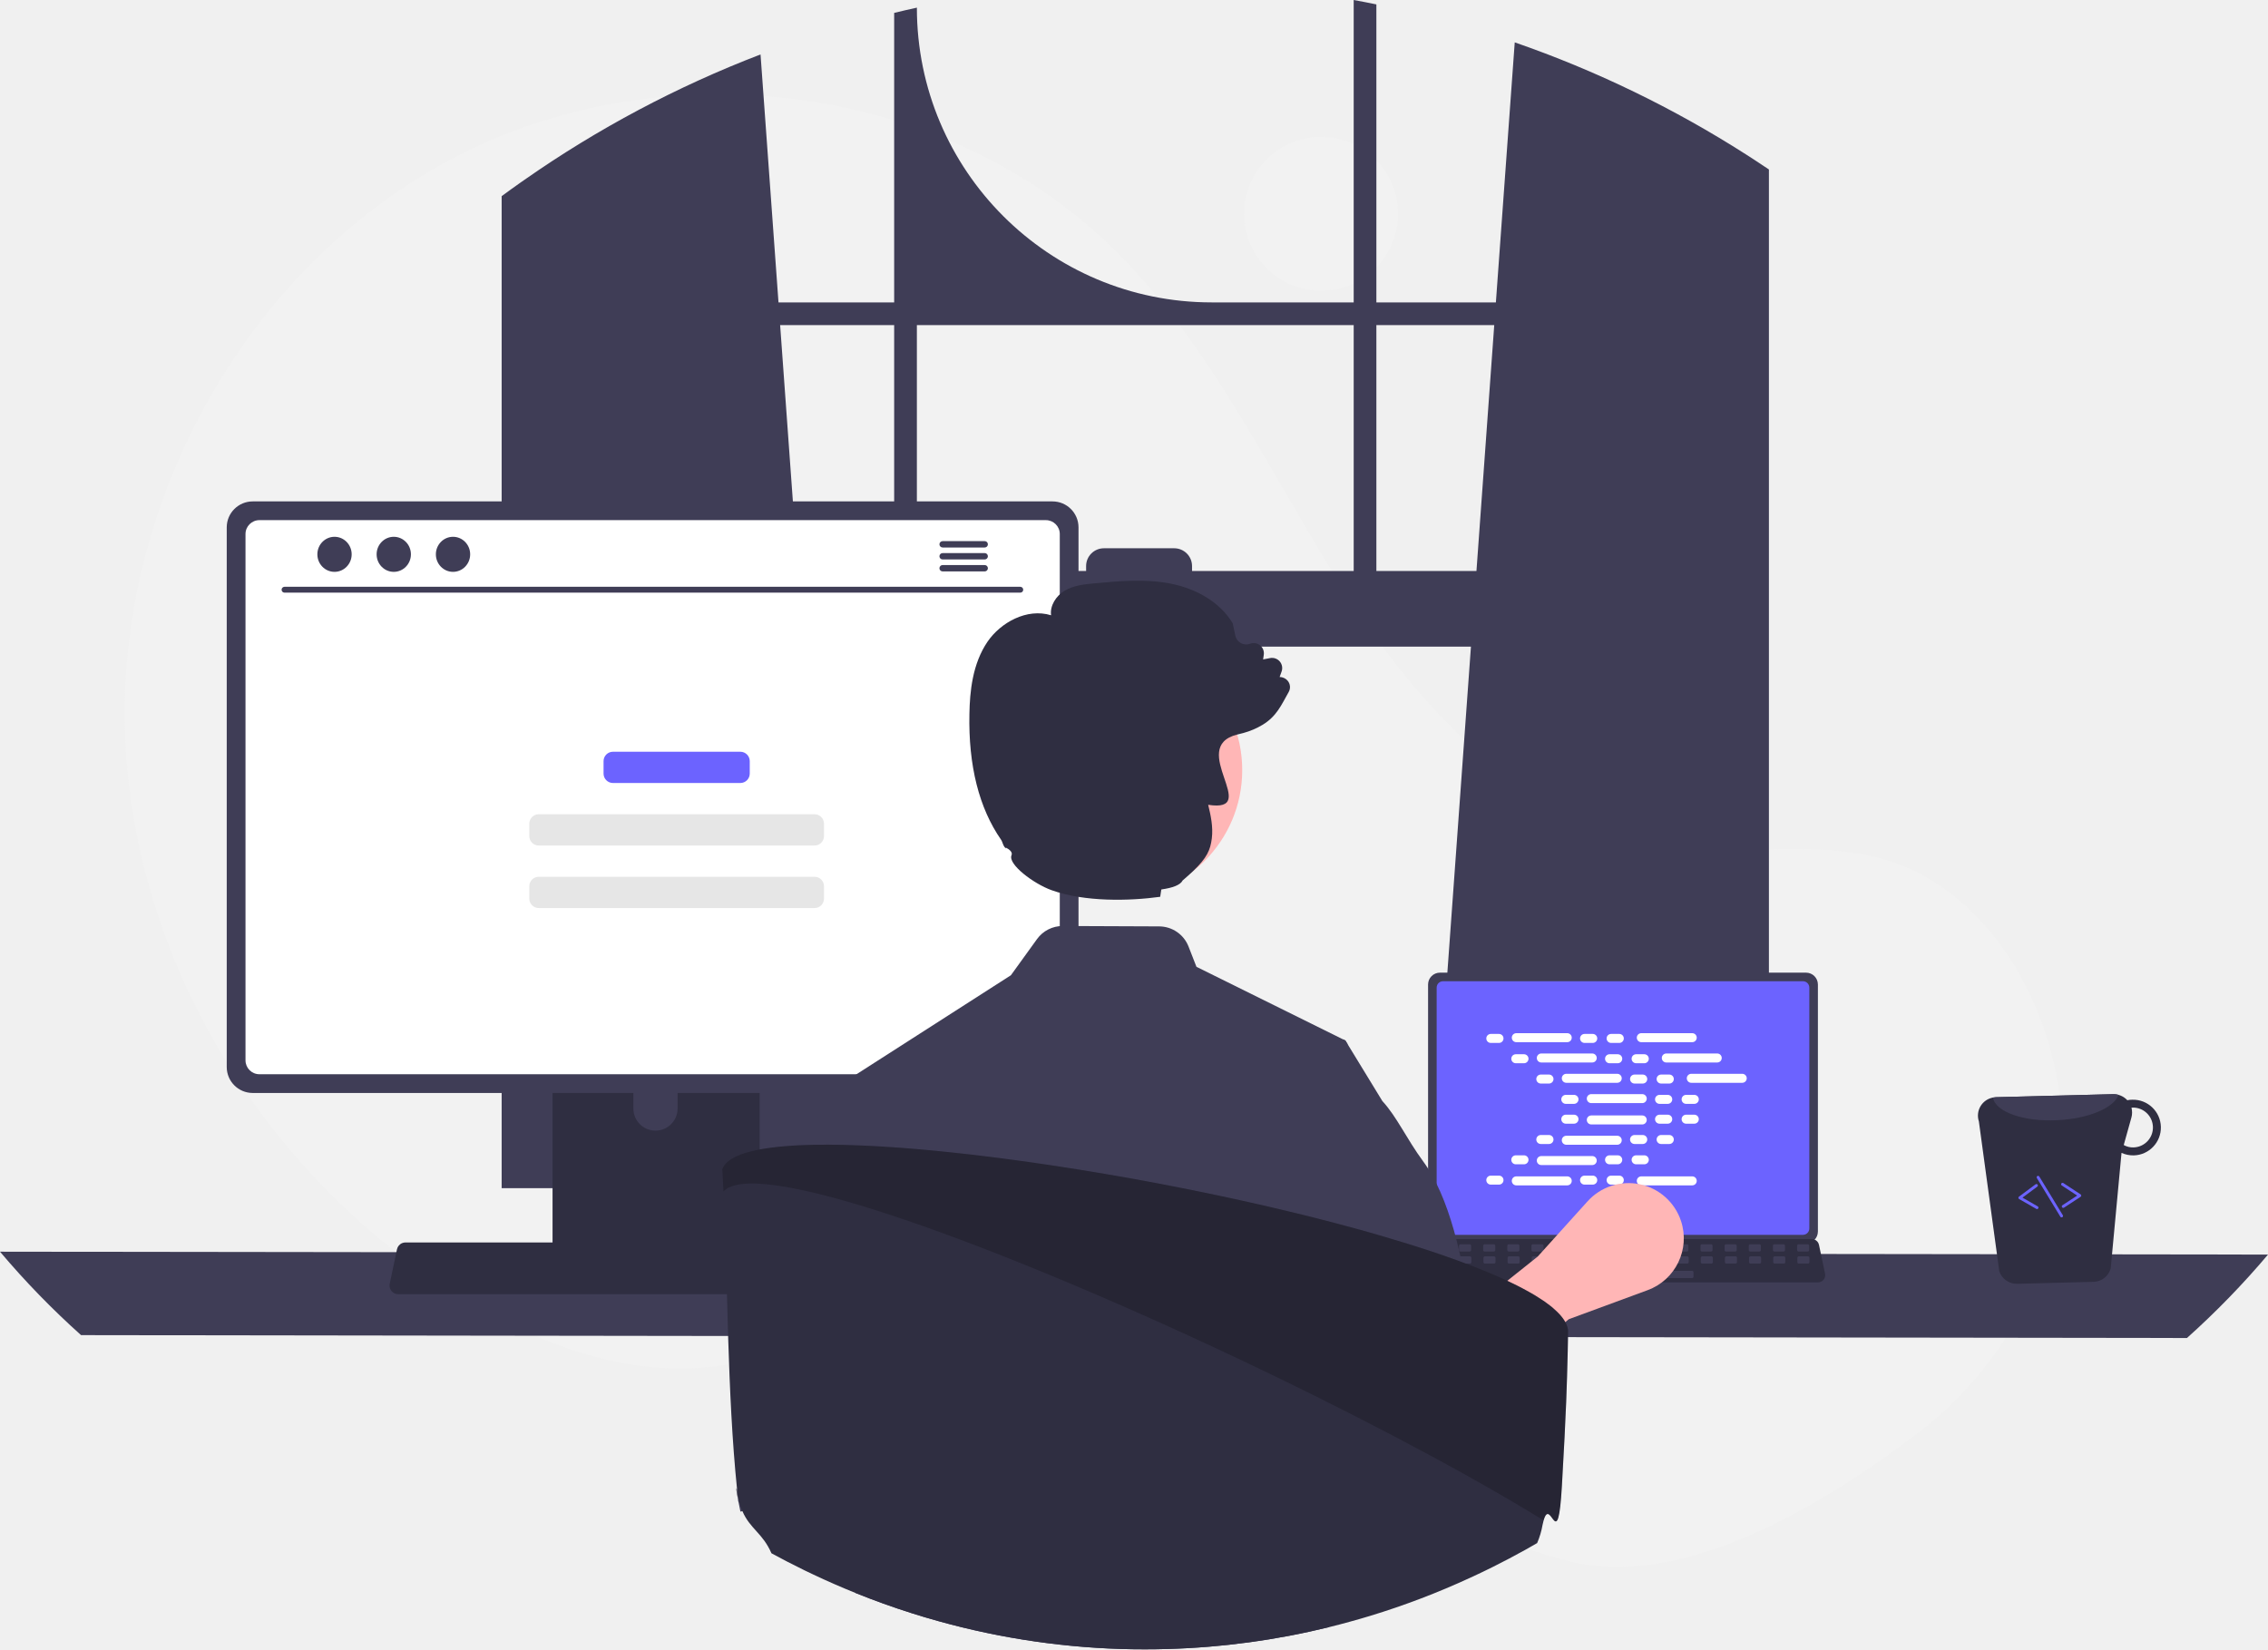
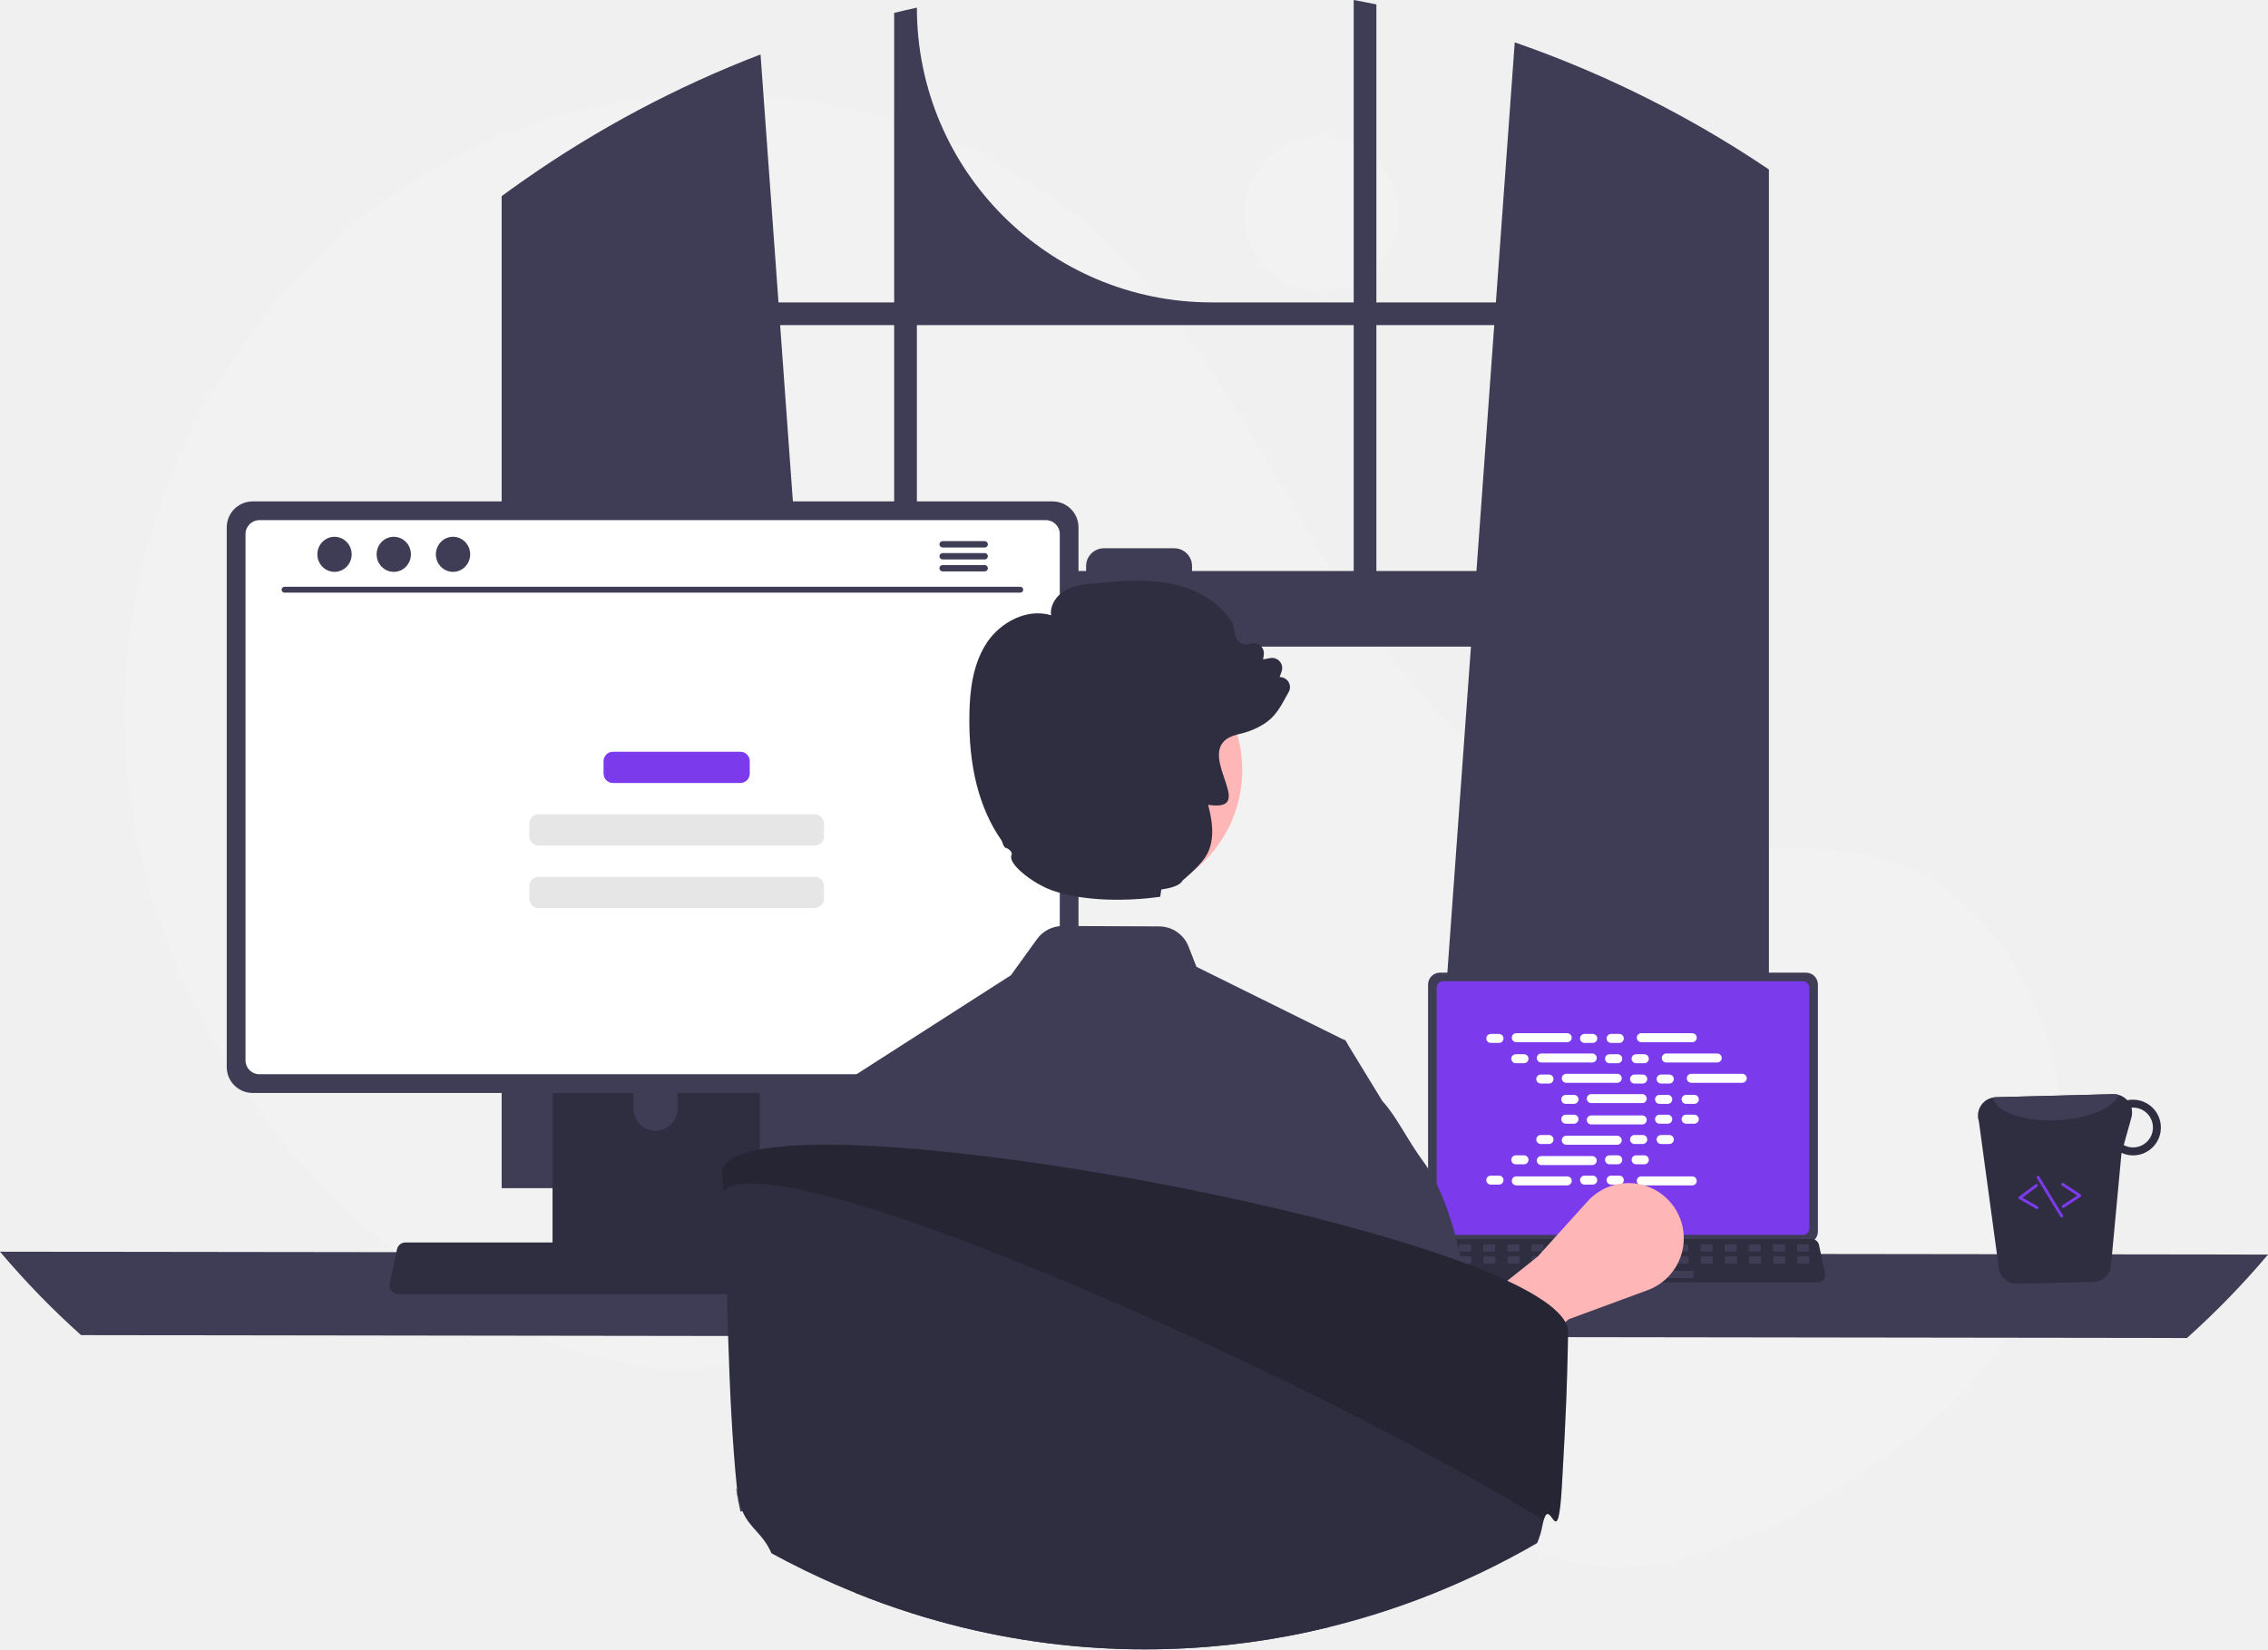
<svg xmlns="http://www.w3.org/2000/svg" data-name="Layer 1" width="786.82" height="572.258" viewBox="0 0 786.82 572.258">
  <circle cx="458.321" cy="74.182" r="26.701" fill="#f2f2f2" />
  <path d="M872.038,661.023c39.688-30.229,58.644-81.025,46.776-129.482q-.442-1.806-.934-3.604c-7.867-28.763-27.332-56.101-55.7-65.291-23.82-7.717-49.82-1.783-74.669-4.851-48.781-6.024-86.601-45.494-113.211-86.819-26.611-41.325-47.062-87.583-82.422-121.724-58.285-56.275-153.362-68.391-225.627-31.76C293.987,254.121,247.955,335.391,249.918,416.386c1.963,80.995,50.046,158.432,119.875,199.517,25.652,15.093,55.321,25.785,84.848,22.044,25.62-3.246,48.899-17.013,74.399-21.1,40.091-6.426,79.927,11.701,114.603,32.824,34.676,21.123,68.17,46.16,107.574,55.952C789.478,715.131,836.881,687.801,872.038,661.023Z" transform="translate(-206.59 -163.8711)" fill="#f2f2f2" />
  <path d="M815.016,219.191c-.87-.58-1.75-1.13-2.62-1.69a380.24,380.24,0,0,0-80.31-38.93l-6.54,90.22h-41.46v-103.39c-2.61-.54-5.24-1.05-7.87-1.53v104.92H626.946A102.27,102.27,0,0,1,524.676,166.521v-0c-2.64.57-5.26,1.18-7.88,1.83v100.44h-40.13l-6.23-86.03a380.858,380.858,0,0,0-81.94,43.53c-.44.3-.88.61-1.31.91-2.21,1.55-4.39,3.13-6.56,4.73v344.19h118.27l-2.09-28.95-11.5-158.95h231.59l-11.5,158.95-2.09,28.95h116.96v-353.45Q817.656,220.901,815.016,219.191Zm-298.22,142.78h-33.39l-6.17-85.3h39.56Zm159.42,0h-56.08v-1.69a6.18,6.18,0,0,0-6.19-6.18h-24.38a6.178,6.178,0,0,0-6.18,6.18v1.69h-58.71v-85.3h151.54Zm7.87,0v-85.3h40.89l-6.17,85.3Z" transform="translate(-206.59 -163.8711)" fill="#3f3d56" />
  <path d="M206.59,598.162a289.003,289.003,0,0,0,28.12,28.95l730.58,1a289.003,289.003,0,0,0,28.12-28.95Z" transform="translate(-206.59 -163.8711)" fill="#3f3d56" />
  <path d="M702.02,505.462v85.704a4.122,4.122,0,0,0,4.119,4.119H833.143a4.122,4.122,0,0,0,4.119-4.119v-85.704a4.124,4.124,0,0,0-4.119-4.115H706.139A4.124,4.124,0,0,0,702.02,505.462Z" transform="translate(-206.59 -163.8711)" fill="#3f3d56" />
-   <path d="M704.999,506.529V590.109a2.205,2.205,0,0,0,2.201,2.201H832.086a2.205,2.205,0,0,0,2.201-2.201V506.529a2.206,2.206,0,0,0-2.201-2.206H707.201A2.206,2.206,0,0,0,704.999,506.529Z" transform="translate(-206.59 -163.8711)" fill="#6c63ff" />
+   <path d="M704.999,506.529V590.109a2.205,2.205,0,0,0,2.201,2.201H832.086a2.205,2.205,0,0,0,2.201-2.201V506.529a2.206,2.206,0,0,0-2.201-2.206H707.201A2.206,2.206,0,0,0,704.999,506.529Z" transform="translate(-206.59 -163.8711)" fill="#7c3aed" />
  <path d="M699.364,607.881a2.47,2.47,0,0,0,1.943.93H837.299a2.502,2.502,0,0,0,2.446-3.016l-2.111-10.027a2.507,2.507,0,0,0-1.558-1.818,2.425,2.425,0,0,0-.888-.168H703.41a2.424,2.424,0,0,0-.888.168,2.507,2.507,0,0,0-1.558,1.818l-2.111,10.027A2.501,2.501,0,0,0,699.364,607.881Z" transform="translate(-206.59 -163.8711)" fill="#2f2e41" />
  <rect x="830.034" y="595.588" width="4.188" height="2.513" rx="0.488" transform="translate(1457.666 1029.819) rotate(-180)" fill="#3f3d56" />
  <rect x="821.657" y="595.588" width="4.188" height="2.513" rx="0.488" transform="translate(1440.912 1029.819) rotate(-180)" fill="#3f3d56" />
  <rect x="813.28" y="595.588" width="4.188" height="2.513" rx="0.488" transform="translate(1424.158 1029.819) rotate(-180)" fill="#3f3d56" />
  <rect x="804.903" y="595.588" width="4.188" height="2.513" rx="0.488" transform="translate(1407.404 1029.819) rotate(-180)" fill="#3f3d56" />
  <rect x="796.526" y="595.588" width="4.188" height="2.513" rx="0.488" transform="translate(1390.65 1029.819) rotate(-180)" fill="#3f3d56" />
  <rect x="788.149" y="595.588" width="4.188" height="2.513" rx="0.488" transform="translate(1373.896 1029.819) rotate(-180)" fill="#3f3d56" />
  <rect x="779.772" y="595.588" width="4.188" height="2.513" rx="0.488" transform="translate(1357.142 1029.819) rotate(-180)" fill="#3f3d56" />
  <rect x="771.395" y="595.588" width="4.188" height="2.513" rx="0.488" transform="translate(1340.388 1029.819) rotate(-180)" fill="#3f3d56" />
  <rect x="763.018" y="595.588" width="4.188" height="2.513" rx="0.488" transform="translate(1323.634 1029.819) rotate(-180)" fill="#3f3d56" />
  <rect x="754.641" y="595.588" width="4.188" height="2.513" rx="0.488" transform="translate(1306.88 1029.819) rotate(-180)" fill="#3f3d56" />
  <rect x="746.264" y="595.588" width="4.188" height="2.513" rx="0.488" transform="translate(1290.126 1029.819) rotate(-180)" fill="#3f3d56" />
  <rect x="737.887" y="595.588" width="4.188" height="2.513" rx="0.488" transform="translate(1273.372 1029.819) rotate(-180)" fill="#3f3d56" />
  <rect x="729.51" y="595.588" width="4.188" height="2.513" rx="0.488" transform="translate(1256.618 1029.819) rotate(-180)" fill="#3f3d56" />
  <rect x="721.133" y="595.588" width="4.188" height="2.513" rx="0.488" transform="translate(1239.865 1029.819) rotate(-180)" fill="#3f3d56" />
  <rect x="712.756" y="595.588" width="4.188" height="2.513" rx="0.488" transform="translate(1223.111 1029.819) rotate(-180)" fill="#3f3d56" />
  <rect x="704.379" y="595.588" width="4.188" height="2.513" rx="0.488" transform="translate(1206.357 1029.819) rotate(-180)" fill="#3f3d56" />
  <rect x="830.133" y="599.777" width="4.188" height="2.513" rx="0.488" transform="translate(1457.864 1038.196) rotate(-180)" fill="#3f3d56" />
  <rect x="821.756" y="599.777" width="4.188" height="2.513" rx="0.488" transform="translate(1441.11 1038.196) rotate(-180)" fill="#3f3d56" />
  <rect x="813.379" y="599.777" width="4.188" height="2.513" rx="0.488" transform="translate(1424.356 1038.196) rotate(-180)" fill="#3f3d56" />
  <rect x="805.002" y="599.777" width="4.188" height="2.513" rx="0.488" transform="translate(1407.602 1038.196) rotate(-180)" fill="#3f3d56" />
  <rect x="796.625" y="599.777" width="4.188" height="2.513" rx="0.488" transform="translate(1390.848 1038.196) rotate(-180)" fill="#3f3d56" />
  <rect x="788.248" y="599.777" width="4.188" height="2.513" rx="0.488" transform="translate(1374.094 1038.196) rotate(-180)" fill="#3f3d56" />
  <rect x="779.871" y="599.777" width="4.188" height="2.513" rx="0.488" transform="translate(1357.34 1038.196) rotate(-180)" fill="#3f3d56" />
  <rect x="771.494" y="599.777" width="4.188" height="2.513" rx="0.488" transform="translate(1340.586 1038.196) rotate(-180)" fill="#3f3d56" />
  <rect x="763.117" y="599.777" width="4.188" height="2.513" rx="0.488" transform="translate(1323.832 1038.196) rotate(-180)" fill="#3f3d56" />
  <rect x="754.74" y="599.777" width="4.188" height="2.513" rx="0.488" transform="translate(1307.078 1038.196) rotate(-180)" fill="#3f3d56" />
  <rect x="746.363" y="599.777" width="4.188" height="2.513" rx="0.488" transform="translate(1290.324 1038.196) rotate(-180)" fill="#3f3d56" />
  <rect x="737.986" y="599.777" width="4.188" height="2.513" rx="0.488" transform="translate(1273.57 1038.196) rotate(-180)" fill="#3f3d56" />
  <rect x="729.609" y="599.777" width="4.188" height="2.513" rx="0.488" transform="translate(1256.816 1038.196) rotate(-180)" fill="#3f3d56" />
  <rect x="721.232" y="599.777" width="4.188" height="2.513" rx="0.488" transform="translate(1240.062 1038.196) rotate(-180)" fill="#3f3d56" />
  <rect x="712.855" y="599.777" width="4.188" height="2.513" rx="0.488" transform="translate(1223.309 1038.196) rotate(-180)" fill="#3f3d56" />
  <rect x="704.478" y="599.777" width="4.188" height="2.513" rx="0.488" transform="translate(1206.555 1038.196) rotate(-180)" fill="#3f3d56" />
  <rect x="760.604" y="604.803" width="33.508" height="2.513" rx="0.488" transform="translate(1348.126 1048.248) rotate(-180)" fill="#3f3d56" />
  <rect x="515.631" y="358.737" width="5.966" height="3.122" rx="1.561" fill="#fff" />
  <rect x="548.154" y="358.737" width="5.966" height="3.122" rx="1.561" fill="#fff" />
  <rect x="557.369" y="358.737" width="5.966" height="3.122" rx="1.561" fill="#fff" />
  <rect x="524.477" y="358.477" width="20.796" height="3.122" rx="1.561" fill="#fff" />
  <rect x="567.841" y="358.477" width="20.796" height="3.122" rx="1.561" fill="#fff" />
  <rect x="524.304" y="365.784" width="5.966" height="3.122" rx="1.561" fill="#fff" />
  <rect x="556.827" y="365.784" width="5.966" height="3.122" rx="1.561" fill="#fff" />
  <rect x="566.042" y="365.784" width="5.966" height="3.122" rx="1.561" fill="#fff" />
  <rect x="533.15" y="365.523" width="20.796" height="3.122" rx="1.561" fill="#fff" />
  <rect x="576.514" y="365.523" width="20.796" height="3.122" rx="1.561" fill="#fff" />
  <rect x="532.977" y="372.83" width="5.966" height="3.122" rx="1.561" fill="#fff" />
  <rect x="565.5" y="372.83" width="5.966" height="3.122" rx="1.561" fill="#fff" />
  <rect x="574.715" y="372.83" width="5.966" height="3.122" rx="1.561" fill="#fff" />
  <rect x="541.823" y="372.57" width="20.796" height="3.122" rx="1.561" fill="#fff" />
  <rect x="585.187" y="372.57" width="20.796" height="3.122" rx="1.561" fill="#fff" />
  <rect x="541.649" y="379.877" width="5.966" height="3.122" rx="1.561" fill="#fff" />
  <rect x="574.172" y="379.877" width="5.966" height="3.122" rx="1.561" fill="#fff" />
  <rect x="583.387" y="379.877" width="5.966" height="3.122" rx="1.561" fill="#fff" />
  <rect x="550.496" y="379.617" width="20.796" height="3.122" rx="1.561" fill="#fff" />
  <rect x="548.154" y="407.898" width="5.966" height="3.122" rx="1.561" fill="#fff" />
  <rect x="557.369" y="407.898" width="5.966" height="3.122" rx="1.561" fill="#fff" />
  <rect x="567.841" y="408.158" width="20.796" height="3.122" rx="1.561" fill="#fff" />
  <rect x="515.631" y="407.898" width="5.966" height="3.122" rx="1.561" fill="#fff" />
  <rect x="524.477" y="408.158" width="20.796" height="3.122" rx="1.561" fill="#fff" />
  <rect x="524.304" y="400.851" width="5.966" height="3.122" rx="1.561" fill="#fff" />
  <rect x="556.827" y="400.851" width="5.966" height="3.122" rx="1.561" fill="#fff" />
  <rect x="566.042" y="400.851" width="5.966" height="3.122" rx="1.561" fill="#fff" />
  <rect x="533.15" y="401.111" width="20.796" height="3.122" rx="1.561" fill="#fff" />
  <rect x="532.977" y="393.804" width="5.966" height="3.122" rx="1.561" fill="#fff" />
  <rect x="565.5" y="393.804" width="5.966" height="3.122" rx="1.561" fill="#fff" />
  <rect x="574.715" y="393.804" width="5.966" height="3.122" rx="1.561" fill="#fff" />
  <rect x="541.823" y="394.064" width="20.796" height="3.122" rx="1.561" fill="#fff" />
  <rect x="541.649" y="386.758" width="5.966" height="3.122" rx="1.561" fill="#fff" />
  <rect x="574.172" y="386.758" width="5.966" height="3.122" rx="1.561" fill="#fff" />
  <rect x="583.387" y="386.758" width="5.966" height="3.122" rx="1.561" fill="#fff" />
  <rect x="550.496" y="387.018" width="20.796" height="3.122" rx="1.561" fill="#fff" />
  <path d="M711.507,654.353l-13.35-21.102,41.902-33.403,17.295-19.161a19.161,19.161,0,0,1,32.418,6.828h0a19.161,19.161,0,0,1-11.57,23.991l-27.349,10.075Z" transform="translate(-206.59 -163.8711)" fill="#ffb6b6" />
  <path d="M398.28,501.352v102.56h71.85v-102.56a3.448,3.448,0,0,0-2.43-3.3,3.175,3.175,0,0,0-1.03-.16H401.75A3.463,3.463,0,0,0,398.28,501.352Zm28.04,35.24a7.67,7.67,0,0,1,15.34,0v11.9a7.67,7.67,0,0,1-15.34,0Z" transform="translate(-206.59 -163.8711)" fill="#2f2e41" />
  <path d="M398.06,600.632v9.89a1.946,1.946,0,0,0,1.93,1.94h68.43a1.94,1.94,0,0,0,1.93-1.94v-9.89Z" transform="translate(-206.59 -163.8711)" fill="#3f3d56" />
  <path d="M285.25,346.832V534.092a9.007,9.007,0,0,0,9,9h277.5a9.007,9.007,0,0,0,9-9V346.832a9.011,9.011,0,0,0-9-8.99H294.25A9.012,9.012,0,0,0,285.25,346.832Z" transform="translate(-206.59 -163.8711)" fill="#3f3d56" />
  <path d="M291.76,349.162v182.62a4.818,4.818,0,0,0,4.81,4.81H569.44a4.818,4.818,0,0,0,4.81-4.81v-182.62a4.82,4.82,0,0,0-4.81-4.82H296.57A4.821,4.821,0,0,0,291.76,349.162Z" transform="translate(-206.59 -163.8711)" fill="#fff" />
  <path d="M342.4,611.792a2.948,2.948,0,0,0,2.32,1.11h162.34a2.987,2.987,0,0,0,2.92-3.6l-2.52-11.97a2.993,2.993,0,0,0-1.86-2.17,2.895,2.895,0,0,0-1.06-.2H347.23a2.894,2.894,0,0,0-1.06.2,2.992,2.992,0,0,0-1.86,2.17l-2.52,11.97A2.985,2.985,0,0,0,342.4,611.792Z" transform="translate(-206.59 -163.8711)" fill="#2f2e41" />
  <path d="M560.585,369.499H305.261a1.016,1.016,0,0,1,0-2.031H560.585a1.016,1.016,0,0,1,0,2.031Z" transform="translate(-206.59 -163.8711)" fill="#3f3d56" />
  <ellipse cx="116.051" cy="192.33" rx="5.95" ry="6.083" fill="#3f3d56" />
  <ellipse cx="136.607" cy="192.33" rx="5.95" ry="6.083" fill="#3f3d56" />
  <ellipse cx="157.163" cy="192.33" rx="5.95" ry="6.083" fill="#3f3d56" />
  <path d="M548.206,351.622h-14.6a1.105,1.105,0,0,0,0,2.21h14.6a1.105,1.105,0,0,0,0-2.21Z" transform="translate(-206.59 -163.8711)" fill="#3f3d56" />
  <path d="M548.206,355.772h-14.6a1.105,1.105,0,0,0,0,2.21h14.6a1.105,1.105,0,0,0,0-2.21Z" transform="translate(-206.59 -163.8711)" fill="#3f3d56" />
  <path d="M548.206,359.922h-14.6a1.105,1.105,0,0,0,0,2.21h14.6a1.105,1.105,0,0,0,0-2.21Z" transform="translate(-206.59 -163.8711)" fill="#3f3d56" />
  <path d="M900.186,604.972a6.416,6.416,0,0,0,6.183,4.331l26.492-.682a6.329,6.329,0,0,0,5.981-4.657l3.749-40.087a9.794,9.794,0,0,0,4.238.871,9.661,9.661,0,1,0-.485-19.317,8.184,8.184,0,0,0-1.736.181,6.548,6.548,0,0,0-4.874-2.103l-40.751,1.052a5.853,5.853,0,0,0-1.005.125,6.365,6.365,0,0,0-4.873,8.265Zm43.173-43.817,2.668-9.553a6.506,6.506,0,0,0,.02-3.375c.129-0.0.244-.062.373-.062a6.91,6.91,0,0,1,.324,13.817A6.505,6.505,0,0,1,943.359,561.156Z" transform="translate(-206.59 -163.8711)" fill="#2f2e41" />
  <path d="M897.978,544.686c.868,4.964,10.629,8.454,22.366,7.847,10.793-.497,19.617-4.287,21.234-8.778a6.025,6.025,0,0,0-1.844-.246l-40.751,1.052A5.853,5.853,0,0,0,897.978,544.686Z" transform="translate(-206.59 -163.8711)" fill="#3f3d56" />
-   <path d="M922.494,582.944a.497.497,0,0,0,.151-.066l5.753-3.766a.499.499,0,0,0,0-.836l-5.98-3.917a.5.5,0,1,0-.548.836l5.341,3.498-5.114,3.348a.5.5,0,0,0,.396.903Z" transform="translate(-206.59 -163.8711)" fill="#6c63ff" />
-   <path d="M913.408,583.363a.5.5,0,0,0,.126-.918l-5.303-3.04,5.126-3.807a.5.5,0,1,0-.596-.802l-5.739,4.263a.5.5,0,0,0,.049.835l5.965,3.42A.5.5,0,0,0,913.408,583.363Z" transform="translate(-206.59 -163.8711)" fill="#6c63ff" />
-   <path d="M921.922,586.244a.482.482,0,0,0,.137-.058.5.5,0,0,0,.168-.687l-8.155-13.408a.5.5,0,0,0-.854.521l8.155,13.408A.5.5,0,0,0,921.922,586.244Z" transform="translate(-206.59 -163.8711)" fill="#6c63ff" />
-   <rect x="209.385" y="260.827" width="50.719" height="10.846" rx="3.264" fill="#6c63ff" />
+   <path d="M922.494,582.944a.497.497,0,0,0,.151-.066l5.753-3.766a.499.499,0,0,0,0-.836l-5.98-3.917a.5.5,0,1,0-.548.836l5.341,3.498-5.114,3.348a.5.5,0,0,0,.396.903Z" transform="translate(-206.59 -163.8711)" fill="#7c3aed" />
+   <path d="M913.408,583.363a.5.5,0,0,0,.126-.918l-5.303-3.04,5.126-3.807a.5.5,0,1,0-.596-.802l-5.739,4.263a.5.5,0,0,0,.049.835l5.965,3.42A.5.5,0,0,0,913.408,583.363Z" transform="translate(-206.59 -163.8711)" fill="#7c3aed" />
+   <path d="M921.922,586.244a.482.482,0,0,0,.137-.058.5.5,0,0,0,.168-.687l-8.155-13.408a.5.5,0,0,0-.854.521l8.155,13.408A.5.5,0,0,0,921.922,586.244Z" transform="translate(-206.59 -163.8711)" fill="#7c3aed" />
+   <rect x="209.385" y="260.827" width="50.719" height="10.846" rx="3.264" fill="#7c3aed" />
  <rect x="183.626" y="282.519" width="102.236" height="10.846" rx="3.264" fill="#e6e6e6" />
  <rect x="183.626" y="304.21" width="102.236" height="10.846" rx="3.264" fill="#e6e6e6" />
  <path d="M497.301,540.717l.217.684.011.023,6.525,19.838,7.506,22.861,14.123,42.961.137,6.673v.023l1.049,53.684-2.909,7.278,3.274,11.932s-1.506-18.037-9.582-7.679c-4.574,5.886-9.925,11.91-14.317,17.556q9.6,3.884,19.507,7.027c1.426.456,2.863.89,4.301,1.323q.462.137.924.274a266.863,266.863,0,0,0,67.351,10.826c1.186.034,2.35.057,3.479.08.399.011.787.023,1.175.023,1.278.011,2.544.023,3.822.023q3.867,0,7.7-.114a266.853,266.853,0,0,0,56.091-7.586c-.125-7.586-.468-16.45-.958-25.918-.228-4.643-5.35-9.674-5.658-14.533-.217-3.65,4.381-7.084,4.141-10.792-1.551-22.827-3.491-14.064-4.928-30.229q-.222-2.379-.411-4.552c-.924-10.381-1.563-16.872-1.563-16.872l6.137-38.683,9.639-60.734-.742-1.221-.833-.411-50.844-25.165-2.761-7.073a10.979,10.979,0,0,0-10.141-6.947l-33.493-.137a10.931,10.931,0,0,0-8.909,4.529l-9.069,12.56Z" transform="translate(-206.59 -163.8711)" fill="#3f3d56" />
  <path d="M533.407,617.525,525.82,633.758l-5.179,11.088-8.909,46.646-4.46,4.734L503.45,679.467l-39.998,8.881c-1.312-7.29-.351.247-1.161-7.75.228-.228.468-.456.707-.685.639-.593,1.175-1.152,1.164-1.688-.456-27.584.913-74.526,12.343-102.966a60.053,60.053,0,0,1,7.027-13.107c.228-.308.445-.616.662-.924,5.27-7.381,8.601-14.647,13.324-19.815v-.011a.53.53,0,0,0,.08-.08.157.157,0,0,0,.046-.034l32.443-17.203,1.392,39.105.992,28.109Z" transform="translate(-206.59 -163.8711)" fill="#3f3d56" />
  <path d="M650.391,622.135l9.476,20.275,3.307,7.061,8.907,46.642,4.446,4.723,3.83-16.755,1.8-.369,32.459-6.722,9.461,30.046a17.984,17.984,0,0,0-3.261-22.506c-.646-.585-1.184-1.154-1.169-1.692.538-32.443-1.446-91.684-19.367-116.066-5.692-7.738-9.107-15.445-14.076-20.829-.015-.015-.015-.031-.031-.031L674.081,526.114l-.738-1.215-.831-.415Z" transform="translate(-206.59 -163.8711)" fill="#3f3d56" />
  <circle id="a657ec4b-47ce-4d2a-9c58-81a811696ca9" data-name="Ellipse 5" cx="386.397" cy="267.201" r="44.558" fill="#ffb6b6" />
  <path d="M653.212,399.948a3.759,3.759,0,0,0-2.69-1.19l.67-1.86a3.528,3.528,0,0,0-3.96-4.7l-2.44.47.23-1.63a3.534,3.534,0,0,0-4.73-3.82,3.766,3.766,0,0,1-3.24-.23,3.846,3.846,0,0,1-1.92-2.61l-.85-4.1-.09-.22c-4.14-6.9-12.1-11.92-21.84-13.76-8.67-1.65-17.56-.81-26.13-.02-3.4.32-7.24.68-10.44,2.64-2.72,1.68-5.02,5.04-4.55,8.43-8.45-2.59-17.51,2.58-22,9.1-5.32,7.76-6.19,17.48-6.33,25.08-.38,17.98,3.33,32.69,11,43.73.56.8.7,2.47,1.81,3.03l-.23-.37c1.24.62,2.5,1.62,2.03,2.69-1.35,3.08,7.62,9.89,13.94,12.14,11.53,4.11,26.86,3.76,37.64,2.28l.38-2.55c3.89-.53,6.63-1.54,7.4-3.12,1.36-1.16,2.52-2.2,3.53-3.16l.01-.01c.02-.02.06-.05.08-.07,4.87-4.67,6-7.33,6.51-11.38.49-3.97-.38-8-1.27-11.63,18.74,2.9-7.38-19.96,10.08-24.38a5.434,5.434,0,0,1,.61-.15c.51-.12,1.02-.24,1.51-.38a26.448,26.448,0,0,0,6.72-2.87c4.88-2.97,6.49-6.91,9.01-11.35A3.427,3.427,0,0,0,653.212,399.948Z" transform="translate(-206.59 -163.8711)" fill="#2f2e41" />
  <path d="M750.582,625.308c-.01,1.75-.03,4.2-.11,7.23q-.015.63-.03,1.29c-.13,5.57-.26,10.24-.47,15.43-.01.36-.02.71-.04,1.07-.28,7.24-.72,15.67-1.48,29.02-1.41,24.66-3.87,3.39-6.34,12.04-.12.43-.25.94-.37,1.54a27.916,27.916,0,0,1-1.88,6.33c-1.31.78-2.66,1.53-3.99,2.28-3.79,2.11-7.64,4.14-11.52,6.07-2.18,1.08-4.37,2.14-6.57,3.16-.35.16-.69.32-1.03.47a270.887,270.887,0,0,1-34.75,13.26c-2.32.7-4.63,1.38-6.97,2.01-2.44.68-4.88,1.32-7.35,1.92a266.893,266.893,0,0,1-56.09,7.59c-2.55.08-5.12.11-7.7.11-1.28,0-2.54-.01-3.82-.02-.39,0-.78-.01-1.17-.02-1.13-.03-2.3-.05-3.48-.08a266.663,266.663,0,0,1-67.35-10.83l-.93-.27c-1.44-.44-2.87-.87-4.3-1.33q-9.9-3.135-19.51-7.02-7.335-2.955-14.5-6.34a.339.339,0,0,1-.12-.06c-1-.46-2.01-.94-3.01-1.43-.13-.07-.27-.14-.41-.21q-5.595-2.73-11.07-5.72c-3.07-7.05-7.39-8.4-10.07-14.6a25.874,25.874,0,0,1-1.68-5.74c0-.02-.01-.04-.01-.07.28,3.72-1.19-6.6-.01-.04-.01-.12-.02-.25-.03-.4-.03-.36-.07-.8-.13-1.35-3.43-33.49-3.21-71.79-4.7-103.35q-.15-3.06-.31-5.86c-.03-.62-.07-1.23-.11-1.83.07-.18.15-.37.24-.55a1.002,1.002,0,0,1,.07-.15,1.623,1.623,0,0,1,.1-.18c.02-.03.05-.07.07-.1a.917.917,0,0,1,.05-.1c.09-.14.19-.29.3-.43.05-.06.09-.11.14-.16a.808.808,0,0,1,.12-.14.637.637,0,0,1,.11-.13c.04-.04.08-.09.13-.14a.302.302,0,0,1,.08-.08,2.033,2.033,0,0,1,.26-.25,9.624,9.624,0,0,1,1.14-.9c.14-.09.29-.18.43-.28a19.135,19.135,0,0,1,3.17-1.52c.38-.14.76-.27,1.17-.41.15-.04.29-.09.44-.14.22-.07.44-.14.67-.19,1.14-.34,2.37-.63,3.7-.9.16-.03.33-.06.5-.1.24-.05.49-.09.74-.13.34-.06.69-.12,1.04-.18,2.97-.47,6.34-.82,10.06-1.05q.525-.03,1.05-.06c.41-.02.82-.04,1.24-.06.35-.02.71-.03,1.07-.04.35-.02.71-.03,1.08-.04,1.01-.03,2.05-.06,3.11-.08,3.02-.06,6.2-.04,9.54.03,1.55.04,3.13.08,4.75.15.11,0,.21.01.31.01,1.41.05,2.83.11,4.29.19,1.02.05,2.05.1,3.08.16.97.06,1.95.12,2.94.19.77.04,1.54.1,2.32.15.66.05,1.32.1,1.98.14l.9.06c.49.04.98.07,1.48.12,1.1.09,2.2.18,3.32.27,1.11.1,2.24.2,3.37.3s2.27.21,3.41.32c.12.01.23.02.34.03,1.04.11,2.08.21,3.13.32.24.02.49.04.73.07,1.001.101,2.022.218,3.032.326.31.033.618.066.929.1.791.086,1.572.161,2.368.254,1.05.12,2.12.23,3.16.37.81.09,1.62.18,2.43.28,1.27.15,2.56.31,3.85.48.49.06.98.12,1.47.19,3.68.46,7.4.97,11.18,1.5,5.73.81,11.55,1.69,17.41,2.64q8.805,1.425,17.71,3.01c1.5.27,3,.54,4.51.82q1.02.195,2.04.39c1.16.21,2.32.43,3.48.65,1.16.22,2.32.44,3.48.67,1.38.27,2.77.54,4.15.81,9.09,1.8,18.13,3.72,26.95,5.73,1.45.33,2.9.67,4.34,1q4.32,1.005,8.56,2.04c.78.18,1.55.37,2.32.56,1.92.48,3.84.96,5.73,1.45l.33.09c1.39.34,2.75.69,4.11,1.05q4.815,1.26,9.47,2.55,3.09.855,6.11,1.73c3.01.87,5.96,1.75,8.83,2.64.71.22,1.42.44,2.12.65,2.1.65,4.17,1.31,6.18,1.97,1.6.52,3.16,1.05,4.7,1.58q2.31.795,4.53,1.59c.95.34,1.89.7,2.83,1.04,1.35.5,2.68,1,3.98,1.5.4.15.79.31,1.18.46.25.11.49.2.73.3.47.19.95.37,1.41.56.47.18.93.37,1.39.57.45.18.91.37,1.35.56.45.18.89.37,1.33.57.37.15.73.31,1.08.47.71.31,1.42.62,2.11.94.34.16.68.31,1.02.47l.78.36c.11.06.22.11.33.16.25.12.51.25.76.37.58.27,1.15.56,1.71.83.75.38,1.48.76,2.18,1.13.71.38,1.4.76,2.06,1.13.11.06.21.12.32.18.15.08.3.17.45.25.51.29,1,.59,1.49.88.96.59,1.87,1.17,2.72,1.75.19.13.37.26.56.38.63.45,1.23.89,1.79,1.34,0,.01,0,.01.01.01.19.14.37.29.55.43.15.14.31.26.46.4.52.45,1,.88,1.44,1.32a5.667,5.667,0,0,1,.42.43,1.208,1.208,0,0,1,.16.16c.2.2.38.4.55.6a.553.553,0,0,1,.07.09c.24.28.46.56.67.84.1.14.21.28.3.42.12.17.24.35.34.52.09.14.17.29.25.43a7.257,7.257,0,0,1,.54,1.13,5.241,5.241,0,0,1,.27.82A5.844,5.844,0,0,1,750.582,625.308Z" transform="translate(-206.59 -163.8711)" fill="#2f2e41" />
  <path d="M750.582,625.308c-.01,1.75-.03,4.2-.11,7.23-.01.42-.03.85-.04,1.29-.1,4.25-.25,9.5-.46,15.43-.01.36-.02.71-.04,1.07-.28,7.24-.72,15.67-1.48,29.02-1.41,24.66-3.87,3.39-6.34,12.04-6.86-4.22-14.38-8.64-22.42-13.18q-2.175-1.23-4.39-2.47c-16.08-8.97-34.04-18.37-52.79-27.68-.74-.37-1.49-.74-2.23-1.1-42.95-21.23-89.83-41.88-127.81-55.66-7.33-2.66-14.33-5.06-20.91-7.17-13.86-4.43-25.84-7.53-35.06-8.87-9.6-1.4-16.23-.9-18.91,1.99q-.15-3.06-.31-5.86-.06-.93-.12-1.83c.062-.165.142-.322.22-.48.011-.023.019-.047.03-.07a1.002,1.002,0,0,1,.07-.15,1.623,1.623,0,0,1,.1-.18,1.06,1.06,0,0,1,.12-.2c.09-.14.19-.29.3-.43a3.483,3.483,0,0,1,.26-.3.637.637,0,0,1,.11-.13c.04-.04.08-.09.13-.14a.302.302,0,0,1,.08-.08,2.033,2.033,0,0,1,.26-.25,9.624,9.624,0,0,1,1.14-.9c.14-.09.29-.18.43-.28a19.135,19.135,0,0,1,3.17-1.52c.38-.14.76-.27,1.17-.41.15-.04.29-.09.44-.14.22-.07.44-.14.67-.19,1.14-.34,2.37-.63,3.7-.9.4-.08.82-.16,1.24-.23.34-.06.69-.12,1.04-.18,2.97-.47,6.34-.82,10.06-1.05q.525-.03,1.05-.06c.41-.02.82-.04,1.24-.06.35-.02.71-.03,1.07-.04.35-.02.71-.03,1.08-.04,1.01-.03,2.05-.06,3.11-.08,3.02-.05,6.2-.03,9.54.04,1.55.03,3.13.08,4.75.15.1,0,.21.01.31.01,1.41.04,2.84.11,4.29.18,1.02.05,2.05.1,3.08.16.97.06,1.95.12,2.94.19.77.04,1.54.1,2.32.15.66.05,1.32.1,1.98.14.79.06,1.58.12,2.38.18,1.1.09,2.2.18,3.32.27,1.11.1,2.24.2,3.37.3s2.27.21,3.41.32c.12.01.23.02.34.03,1.04.11,2.08.21,3.13.32q8.73.885,17.97,2.07,5.52.705,11.18,1.51c5.73.81,11.55,1.69,17.41,2.63q8.805,1.425,17.71,3.01c1.5.27,3,.54,4.51.82q2.76.51,5.52,1.04c1.16.22,2.32.44,3.48.67,1.38.27,2.77.54,4.15.81,9.09,1.8,18.13,3.72,26.95,5.73,1.45.33,2.9.67,4.34,1q4.32,1.005,8.56,2.04c.78.19,1.55.38,2.32.57q2.895.72,5.73,1.44v.01c.11.02.22.05.33.08,1.38.35,2.75.7,4.11,1.06q4.815,1.26,9.47,2.54c2.06.58,4.1,1.15,6.11,1.73,3.01.88,5.96,1.76,8.83,2.64.71.22,1.42.44,2.12.65q3.15.99,6.18,1.97c1.6.52,3.16,1.05,4.7,1.58q2.31.795,4.53,1.59c.96.34,1.9.69,2.83,1.03,1.36.5,2.68,1,3.98,1.51.4.15.79.31,1.18.46.73.28,1.44.57,2.14.86.47.18.93.37,1.39.57.45.18.91.37,1.35.56.45.18.89.37,1.33.57.37.15.73.31,1.08.47.71.31,1.42.62,2.11.94.34.16.68.31,1.02.47l.78.36c.11.06.22.11.33.16.85.4,1.67.8,2.47,1.2.75.38,1.48.76,2.18,1.13.83.44,1.62.87,2.38,1.31.15.08.3.17.45.25.51.29,1,.59,1.49.88.96.59,1.87,1.17,2.72,1.75.84.58,1.62,1.15,2.35,1.72,0,.01,0,.01.01.01.35.28.69.56,1.01.83.52.45,1,.88,1.44,1.32a5.667,5.667,0,0,1,.42.43,1.208,1.208,0,0,1,.16.16c.21.23.42.46.62.69.24.28.46.56.67.84.1.14.21.28.3.42.12.17.24.35.34.52.09.14.17.29.25.43a7.257,7.257,0,0,1,.54,1.13,6.053,6.053,0,0,1,.27.82A5.844,5.844,0,0,1,750.582,625.308Z" transform="translate(-206.59 -163.8711)" opacity="0.2" />
</svg>
